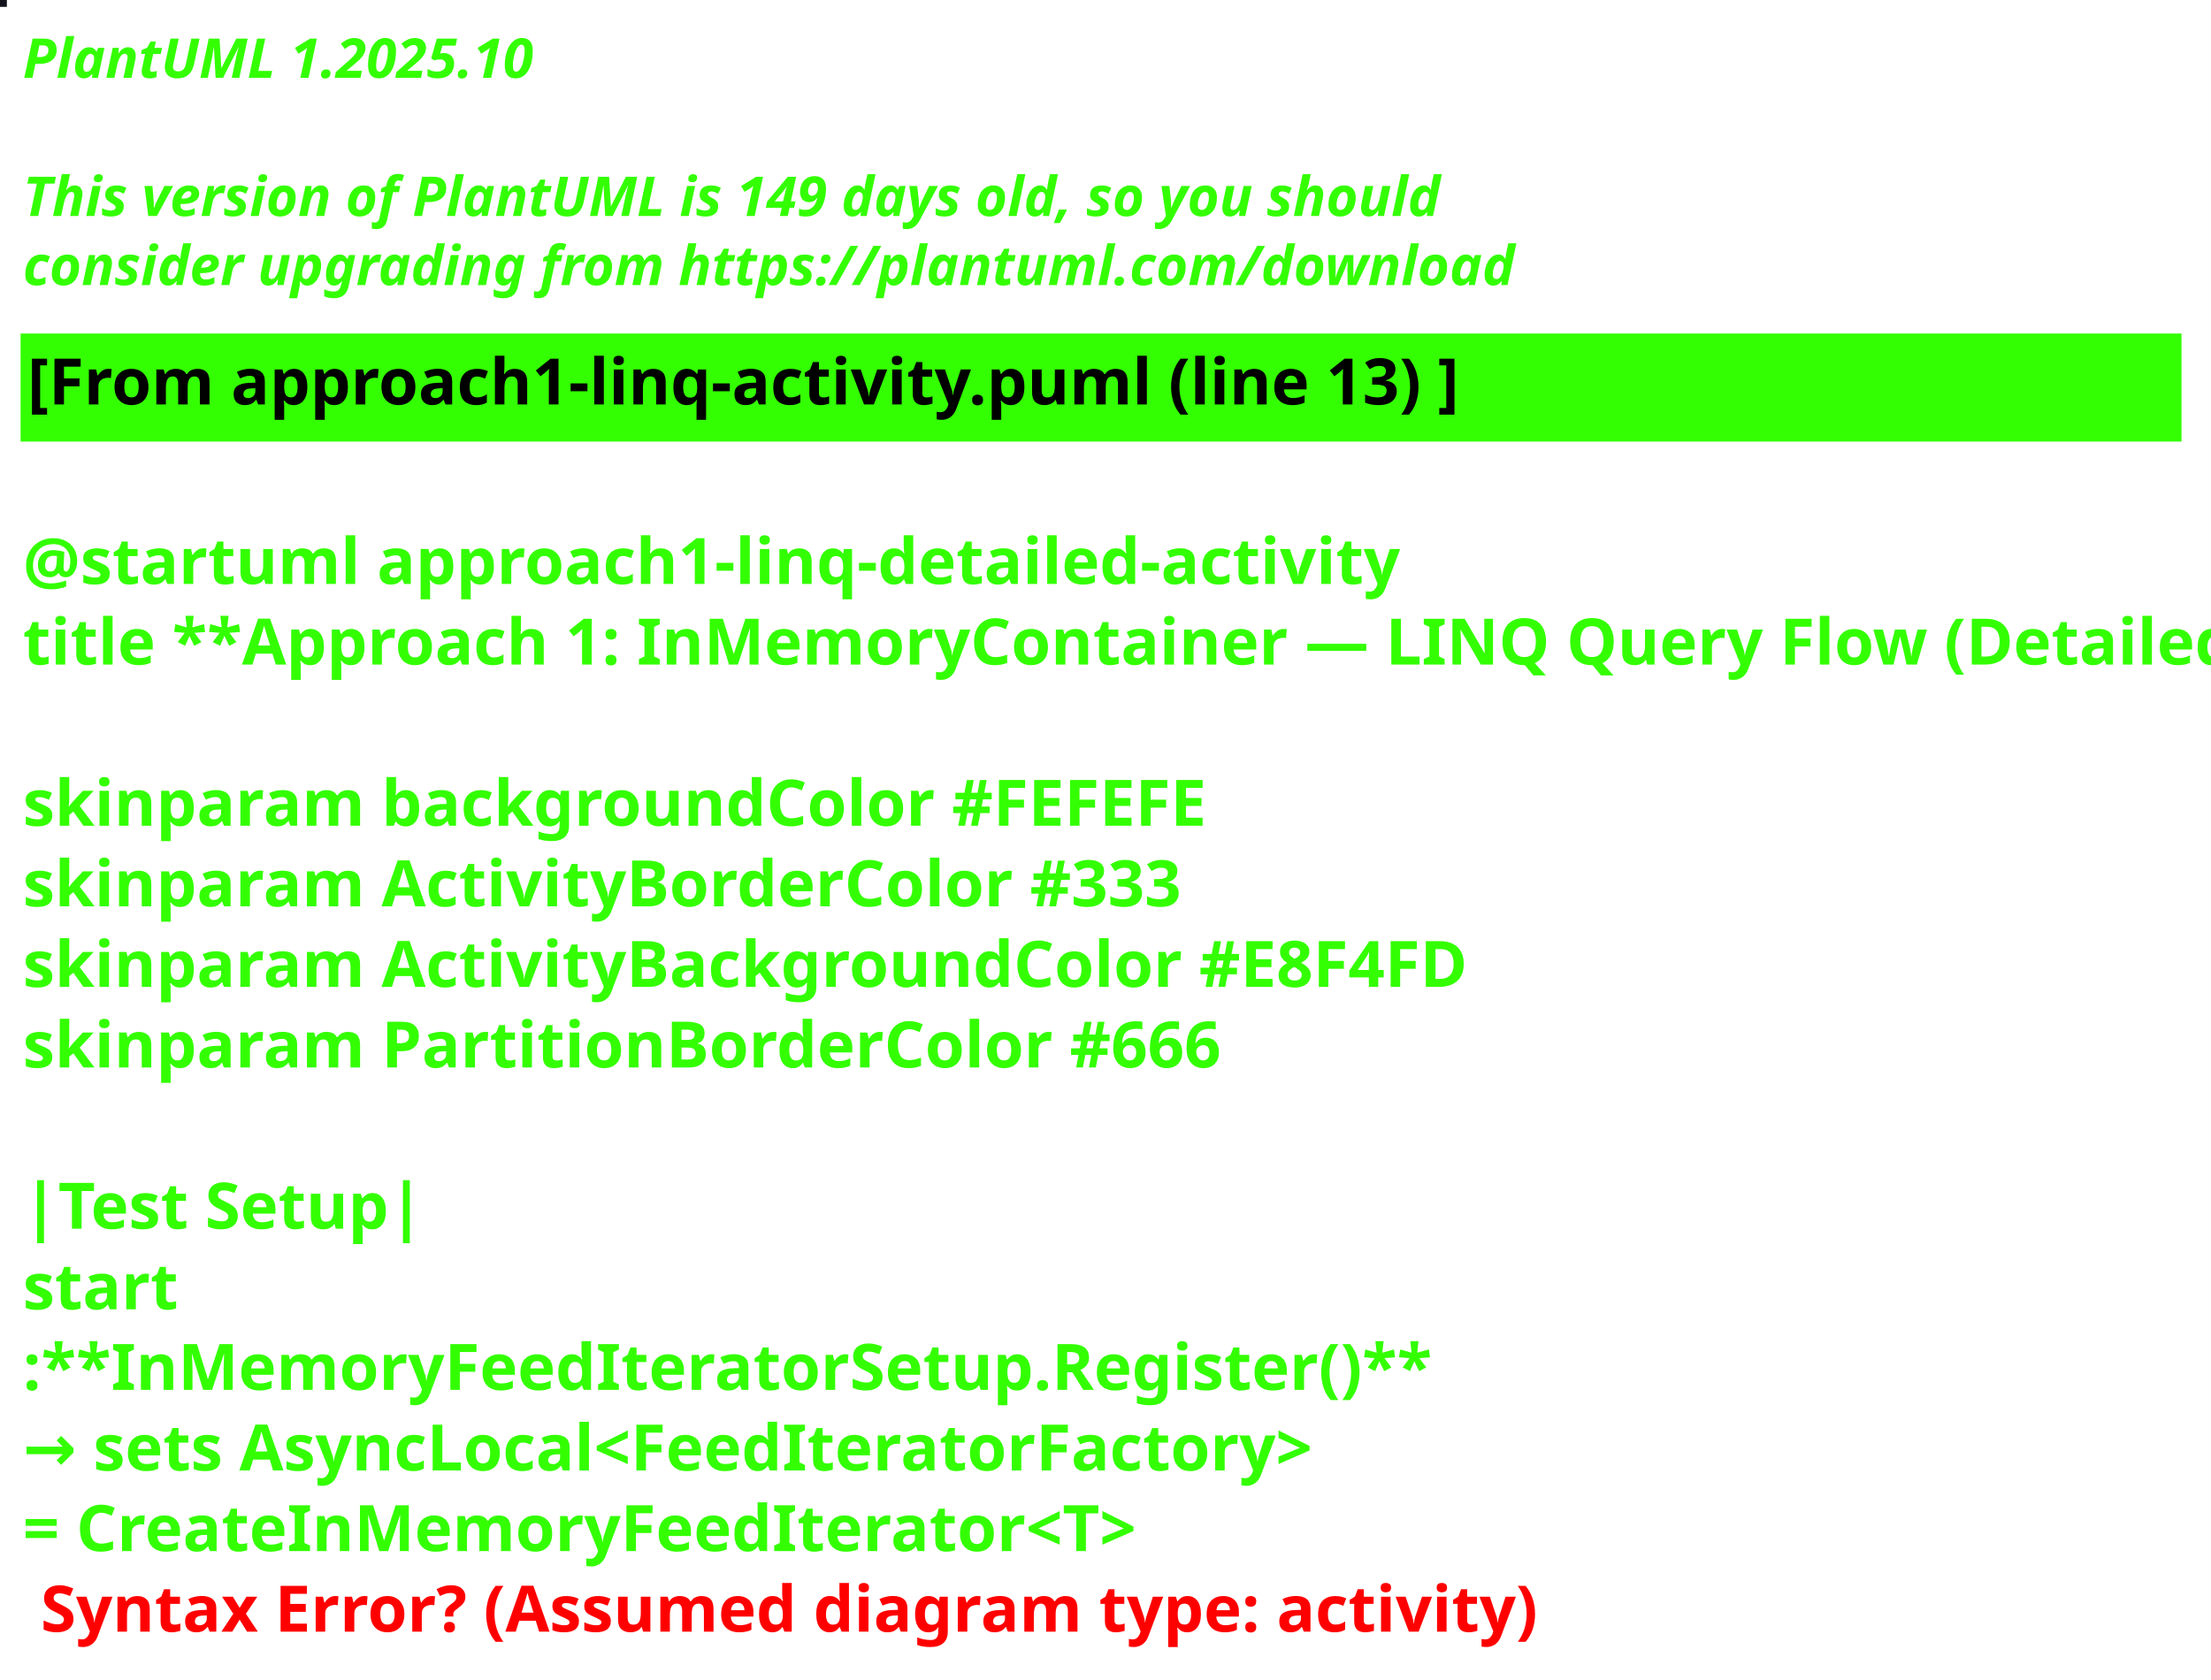
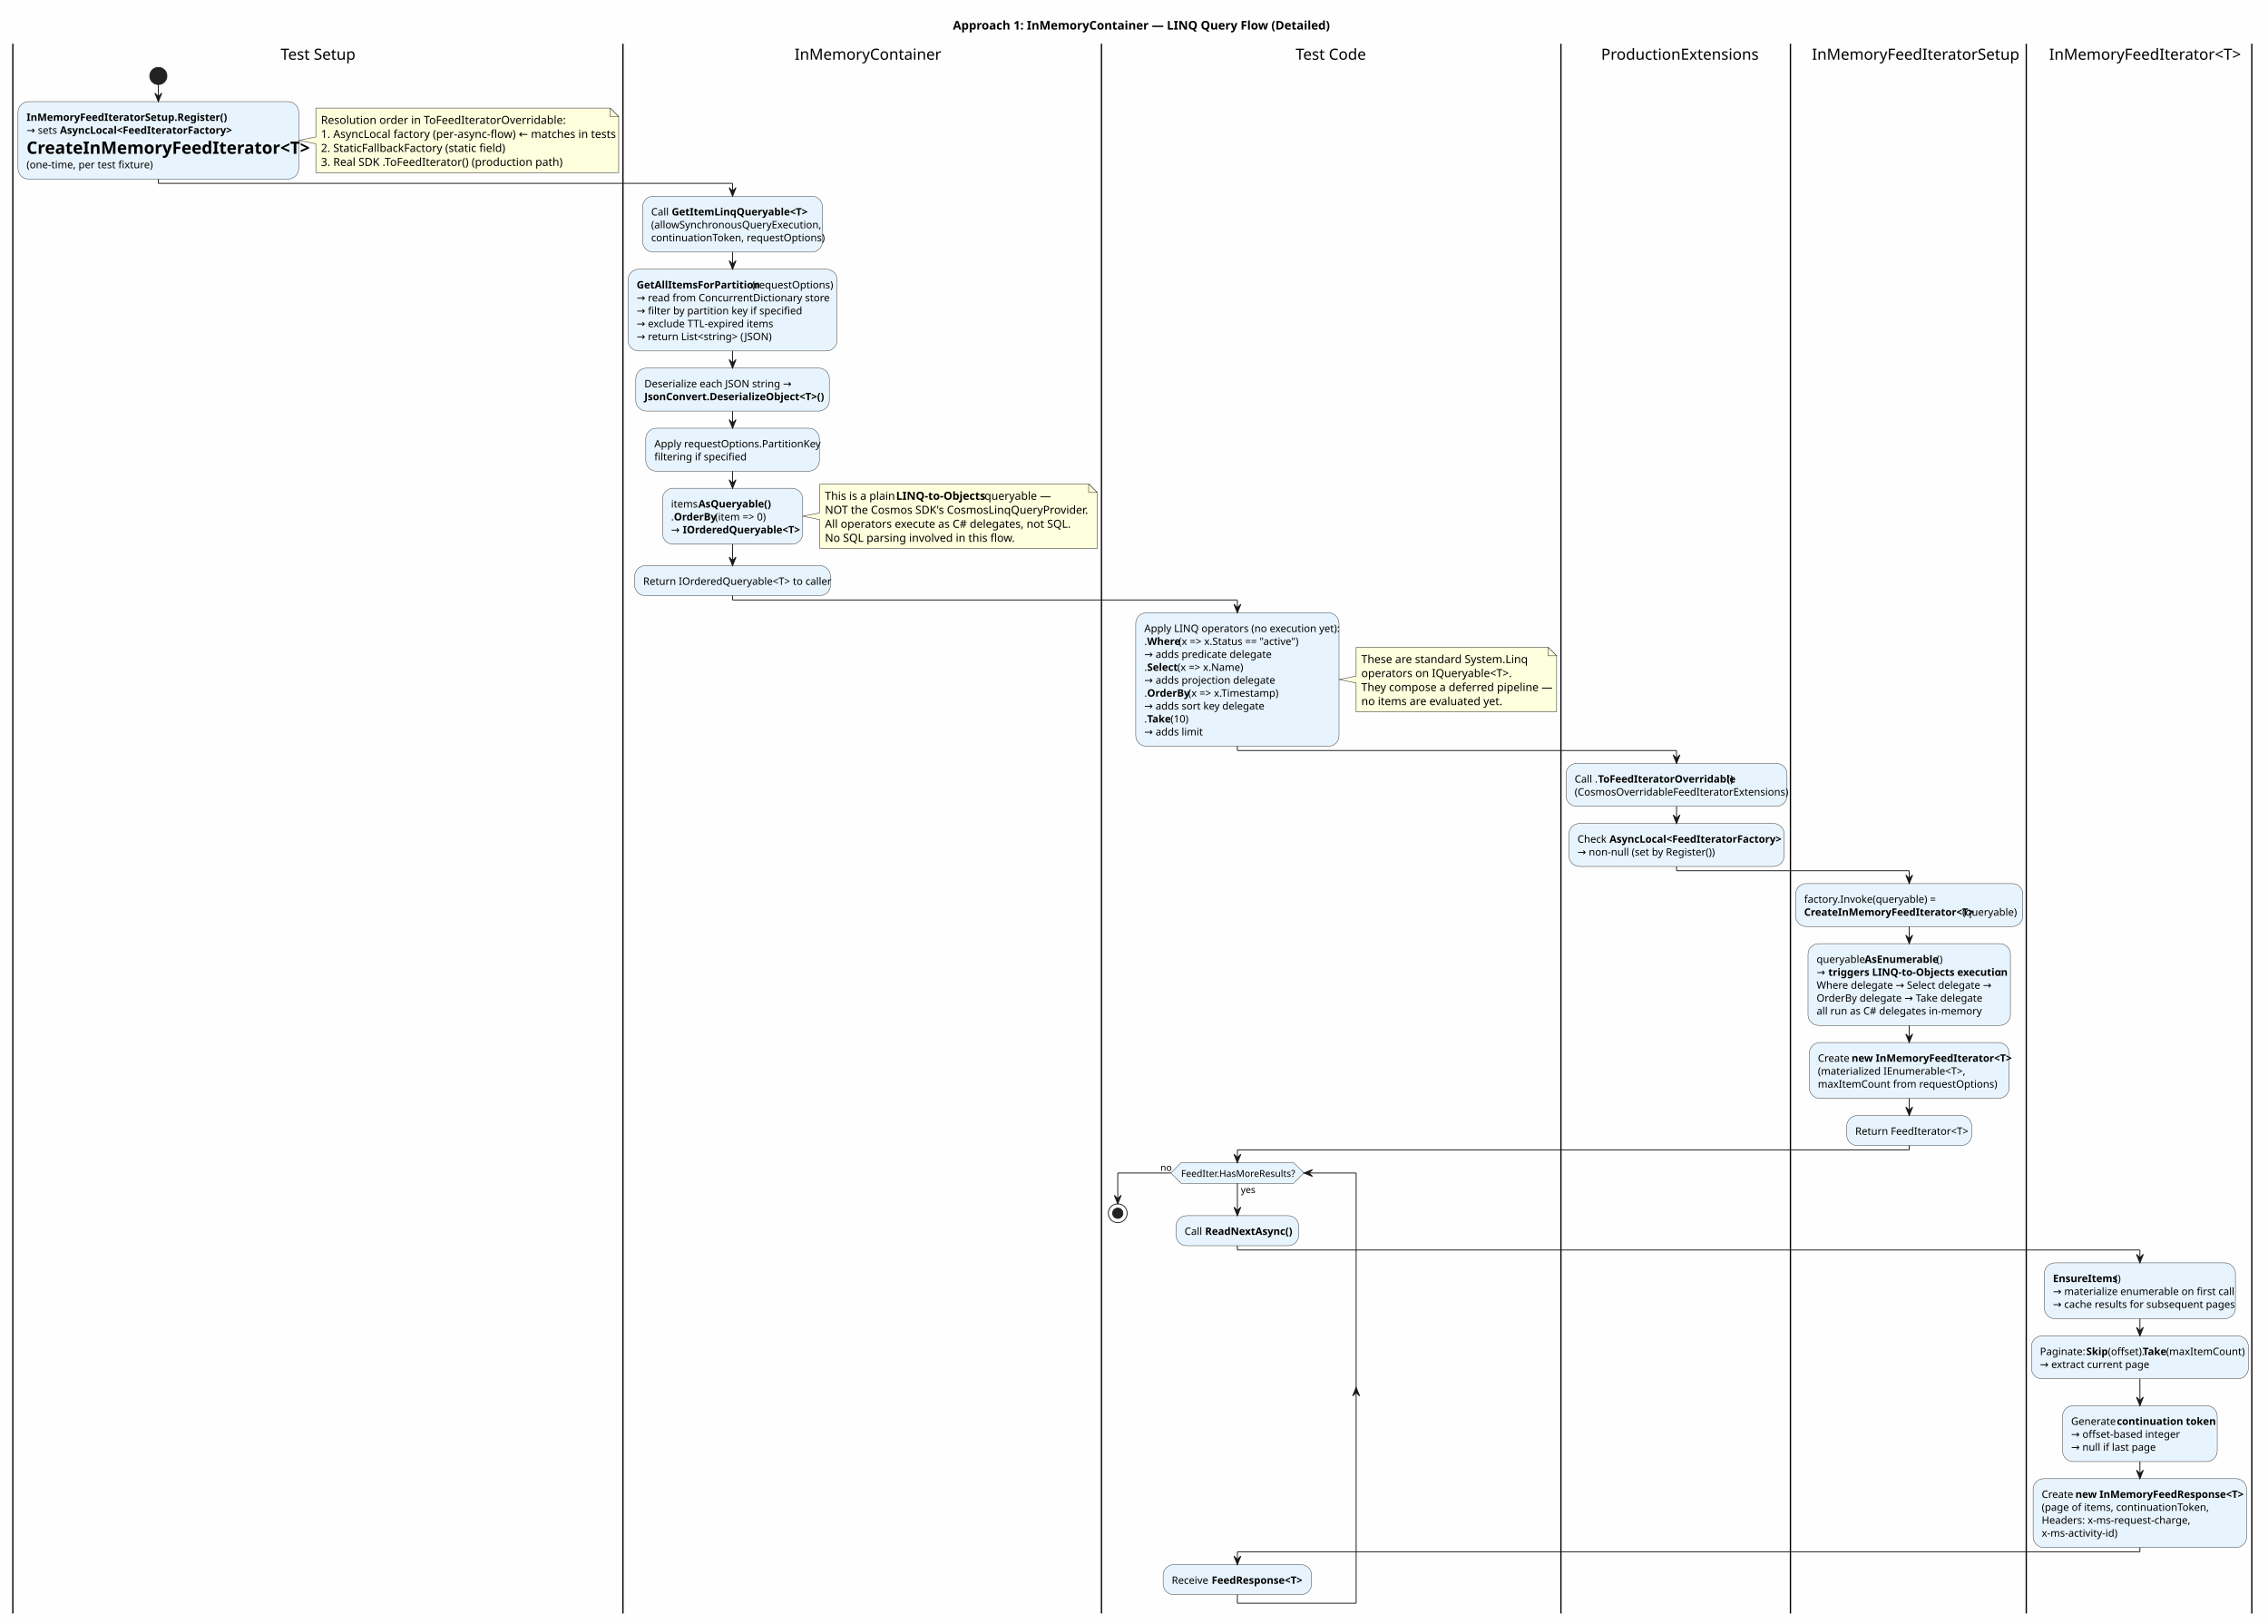
- <svg xmlns="http://www.w3.org/2000/svg" contentStyleType="text/css" height="367px" preserveAspectRatio="none" style="width:483px;height:367px;background:#000000;" version="1.1" viewBox="0 0 483 367" width="483px" zoomAndPan="magnify">
+ <svg xmlns="http://www.w3.org/2000/svg" contentStyleType="text/css" data-diagram-type="ACTIVITY" height="1896px" preserveAspectRatio="none" style="width:2649px;height:1896px;background:#FEFEFE;" version="1.1" viewBox="0 0 2649 1896" width="2649px" zoomAndPan="magnify">
  <defs />
  <g>
-     <rect fill="#12131A" height="1" style="stroke:#12131A;stroke-width:1;" width="1" x="0" y="0" />
-     <text fill="#33FF02" font-family="sans-serif" font-size="12" font-style="italic" font-weight="bold" lengthAdjust="spacing" textLength="112.049" x="5" y="17">PlantUML 1.2025.10</text>
-     <text fill="#33FF02" font-family="sans-serif" font-size="12" font-style="italic" font-weight="bold" lengthAdjust="spacing" textLength="3.334" x="5" y="32.094"> </text>
-     <text fill="#33FF02" font-family="sans-serif" font-size="12" font-style="italic" font-weight="bold" lengthAdjust="spacing" textLength="320.725" x="5" y="47.188">This version of PlantUML is 149 days old, so you should</text>
-     <text fill="#33FF02" font-family="sans-serif" font-size="12" font-style="italic" font-weight="bold" lengthAdjust="spacing" textLength="322.664" x="5" y="62.281">consider upgrading from https://plantuml.com/download</text>
-     <rect fill="#33FF02" height="22.609" style="stroke:#33FF02;stroke-width:1;" width="471.058" x="5" y="73.375" />
-     <text fill="#000000" font-family="sans-serif" font-size="14" font-weight="bold" lengthAdjust="spacing" textLength="299.482" x="6" y="88.375">[From approach1-linq-activity.puml (line 13) ]</text>
-     <text fill="#33FF02" font-family="sans-serif" font-size="14" font-weight="bold" lengthAdjust="spacing" textLength="3.89" x="5" y="109.984"> </text>
-     <text fill="#33FF02" font-family="sans-serif" font-size="14" font-weight="bold" lengthAdjust="spacing" textLength="283.596" x="5" y="127.594">@startuml approach1-linq-detailed-activity</text>
-     <text fill="#33FF02" font-family="sans-serif" font-size="14" font-weight="bold" lengthAdjust="spacing" textLength="471.058" x="5" y="145.203">title **Approach 1: InMemoryContainer — LINQ Query Flow (Detailed)**</text>
-     <text fill="#33FF02" font-family="sans-serif" font-size="14" font-weight="bold" lengthAdjust="spacing" textLength="3.89" x="5" y="162.812"> </text>
-     <text fill="#33FF02" font-family="sans-serif" font-size="14" font-weight="bold" lengthAdjust="spacing" textLength="255.938" x="5" y="180.422">skinparam backgroundColor #FEFEFE</text>
-     <text fill="#33FF02" font-family="sans-serif" font-size="14" font-weight="bold" lengthAdjust="spacing" textLength="241.978" x="5" y="198.031">skinparam ActivityBorderColor #333</text>
-     <text fill="#33FF02" font-family="sans-serif" font-size="14" font-weight="bold" lengthAdjust="spacing" textLength="306.523" x="5" y="215.641">skinparam ActivityBackgroundColor #E8F4FD</text>
-     <text fill="#33FF02" font-family="sans-serif" font-size="14" font-weight="bold" lengthAdjust="spacing" textLength="248.185" x="5" y="233.25">skinparam PartitionBorderColor #666</text>
-     <text fill="#33FF02" font-family="sans-serif" font-size="14" font-weight="bold" lengthAdjust="spacing" textLength="3.89" x="5" y="250.859"> </text>
-     <text fill="#33FF02" font-family="sans-serif" font-size="14" font-weight="bold" lengthAdjust="spacing" textLength="79.399" x="5" y="268.469">|Test Setup|</text>
-     <text fill="#33FF02" font-family="sans-serif" font-size="14" font-weight="bold" lengthAdjust="spacing" textLength="30.345" x="5" y="286.078">start</text>
-     <text fill="#33FF02" font-family="sans-serif" font-size="14" font-weight="bold" lengthAdjust="spacing" textLength="281.613" x="5" y="303.688">:**InMemoryFeedIteratorSetup.Register()**</text>
-     <text fill="#33FF02" font-family="sans-serif" font-size="14" font-weight="bold" lengthAdjust="spacing" textLength="274.736" x="5" y="321.297">→ sets AsyncLocal&lt;FeedIteratorFactory&gt;</text>
-     <text fill="#33FF02" font-family="sans-serif" font-size="14" font-weight="bold" lengthAdjust="spacing" text-decoration="wavy underline" textLength="227.582" x="5" y="338.906">= CreateInMemoryFeedIterator&lt;T&gt;</text>
-     <text fill="#FF0000" font-family="sans-serif" font-size="14" font-weight="bold" lengthAdjust="spacing" textLength="316.647" x="8.89" y="356.516">Syntax Error? (Assumed diagram type: activity)</text>
+     <rect fill="#FEFEFE" height="1896" style="stroke:none;stroke-width:1;" width="2649" x="0" y="0" />
+     <g class="title" data-source-line="1">
+       <text fill="#000000" font-family="sans-serif" font-size="14" font-weight="bold" lengthAdjust="spacing" textLength="420.485" x="1113.053" y="34.533">Approach 1: InMemoryContainer — LINQ Query Flow (Detailed)</text>
+     </g>
+     <rect fill="none" height="22.641" style="stroke:none;stroke-width:1;" width="2616.592" x="15" y="51.065" />
+     <ellipse cx="184.94" cy="88.705" fill="#222222" rx="10" ry="10" style="stroke:#222222;stroke-width:1;" />
+     <path d="M368.881,126.221 L368.881,159.924 L348.881,163.924 L368.881,167.924 L368.881,201.627 A0,0 0 0 0 368.881,201.627 L722.6,201.627 A0,0 0 0 0 722.6,201.627 L722.6,136.221 L712.6,126.221 L368.881,126.221 A0,0 0 0 0 368.881,126.221" fill="#FEFFDD" style="stroke:#181818;stroke-width:0.5;" />
+     <path d="M712.6,126.221 L712.6,136.221 L722.6,136.221 L712.6,126.221" fill="#FEFFDD" style="stroke:#181818;stroke-width:0.5;" />
+     <text fill="#000000" font-family="sans-serif" font-size="13" lengthAdjust="spacing" textLength="269.522" x="374.881" y="144.716">Resolution order in ToFeedIteratorOverridable:</text>
+     <text fill="#000000" font-family="sans-serif" font-size="13" lengthAdjust="spacing" textLength="332.719" x="374.881" y="161.067">1. AsyncLocal factory (per-async-flow) ← matches in tests</text>
+     <text fill="#000000" font-family="sans-serif" font-size="13" lengthAdjust="spacing" textLength="208.787" x="374.881" y="177.419">2. StaticFallbackFactory (static field)</text>
+     <text fill="#000000" font-family="sans-serif" font-size="13" lengthAdjust="spacing" textLength="275.291" x="374.881" y="193.77">3. Real SDK .ToFeedIterator() (production path)</text>
+     <rect fill="#E8F4FD" height="90.438" rx="12.5" ry="12.5" style="stroke:#333333;stroke-width:0.5;" width="327.881" x="21" y="118.705" />
+     <text fill="#000000" font-family="sans-serif" font-size="12" font-weight="bold" lengthAdjust="spacing" textLength="218.707" x="31" y="141.162">InMemoryFeedIteratorSetup.Register()</text>
+     <text fill="#000000" font-family="sans-serif" font-size="12" lengthAdjust="spacing" textLength="35.695" x="31" y="156.256">→ sets</text>
+     <text fill="#000000" font-family="sans-serif" font-size="12" font-weight="bold" lengthAdjust="spacing" textLength="194.074" x="70.029" y="156.256">AsyncLocal&lt;FeedIteratorFactory&gt;</text>
+     <text fill="#000000" font-family="sans-serif" font-size="20" font-weight="bold" lengthAdjust="spacing" textLength="307.881" x="31" y="179.654">CreateInMemoryFeedIterator&lt;T&gt;</text>
+     <text fill="#000000" font-family="sans-serif" font-size="12" lengthAdjust="spacing" textLength="137.379" x="31" y="196.506">(one-time, per test fixture)</text>
+     <line style="stroke:#000000;stroke-width:1.5;" x1="15" x2="15" y1="51.065" y2="1884.428" />
+     <rect fill="#E8F4FD" height="65.281" rx="12.5" ry="12.5" style="stroke:#333333;stroke-width:0.5;" width="210.113" x="750.571" y="229.143" />
+     <text fill="#000000" font-family="sans-serif" font-size="12" lengthAdjust="spacing" textLength="20.672" x="760.571" y="251.6">Call</text>
+     <text fill="#000000" font-family="sans-serif" font-size="12" font-weight="bold" lengthAdjust="spacing" textLength="150.041" x="784.577" y="251.6">GetItemLinqQueryable&lt;T&gt;</text>
+     <text fill="#000000" font-family="sans-serif" font-size="12" lengthAdjust="spacing" textLength="190.096" x="760.571" y="266.693">(allowSynchronousQueryExecution,</text>
+     <text fill="#000000" font-family="sans-serif" font-size="12" lengthAdjust="spacing" textLength="190.113" x="760.571" y="281.787">continuationToken, requestOptions)</text>
+     <rect fill="#E8F4FD" height="95.469" rx="12.5" ry="12.5" style="stroke:#333333;stroke-width:0.5;" width="244.057" x="733.6" y="314.424" />
+     <text fill="#000000" font-family="sans-serif" font-size="12" font-weight="bold" lengthAdjust="spacing" textLength="134.684" x="743.6" y="336.881">GetAllItemsForPartition</text>
+     <text fill="#000000" font-family="sans-serif" font-size="12" lengthAdjust="spacing" textLength="89.373" x="878.283" y="336.881">(requestOptions)</text>
+     <text fill="#000000" font-family="sans-serif" font-size="12" lengthAdjust="spacing" textLength="211.096" x="743.6" y="351.975">→ read from ConcurrentDictionary store</text>
+     <text fill="#000000" font-family="sans-serif" font-size="12" lengthAdjust="spacing" textLength="180.428" x="743.6" y="367.068">→ filter by partition key if specified</text>
+     <text fill="#000000" font-family="sans-serif" font-size="12" lengthAdjust="spacing" textLength="155.074" x="743.6" y="382.162">→ exclude TTL-expired items</text>
+     <text fill="#000000" font-family="sans-serif" font-size="12" lengthAdjust="spacing" textLength="153.732" x="743.6" y="397.256">→ return List&lt;string&gt; (JSON)</text>
+     <rect fill="#E8F4FD" height="50.188" rx="12.5" ry="12.5" style="stroke:#333333;stroke-width:0.5;" width="226.068" x="742.594" y="429.893" />
+     <text fill="#000000" font-family="sans-serif" font-size="12" lengthAdjust="spacing" textLength="170.414" x="752.594" y="452.35">Deserialize each JSON string →</text>
+     <text fill="#000000" font-family="sans-serif" font-size="12" font-weight="bold" lengthAdjust="spacing" textLength="206.068" x="752.594" y="467.443">JsonConvert.DeserializeObject&lt;T&gt;()</text>
+     <rect fill="#E8F4FD" height="50.188" rx="12.5" ry="12.5" style="stroke:#333333;stroke-width:0.5;" width="202.766" x="754.245" y="500.08" />
+     <text fill="#000000" font-family="sans-serif" font-size="12" lengthAdjust="spacing" textLength="182.766" x="764.245" y="522.537">Apply requestOptions.PartitionKey</text>
+     <text fill="#000000" font-family="sans-serif" font-size="12" lengthAdjust="spacing" textLength="98.713" x="764.245" y="537.631">filtering if specified</text>
+     <path d="M957.499,565.205 L957.499,598.908 L937.499,602.908 L957.499,606.908 L957.499,640.611 A0,0 0 0 0 957.499,640.611 L1281.523,640.611 A0,0 0 0 0 1281.523,640.611 L1281.523,575.205 L1271.523,565.205 L957.499,565.205 A0,0 0 0 0 957.499,565.205" fill="#FEFFDD" style="stroke:#181818;stroke-width:0.5;" />
+     <path d="M1271.523,565.205 L1271.523,575.205 L1281.523,575.205 L1271.523,565.205" fill="#FEFFDD" style="stroke:#181818;stroke-width:0.5;" />
+     <text fill="#000000" font-family="sans-serif" font-size="13" lengthAdjust="spacing" textLength="79.479" x="963.499" y="583.7">This is a plain</text>
+     <text fill="#000000" font-family="sans-serif" font-size="13" font-weight="bold" lengthAdjust="spacing" textLength="99.665" x="1046.59" y="583.7">LINQ-to-Objects</text>
+     <text fill="#000000" font-family="sans-serif" font-size="13" lengthAdjust="spacing" textLength="73.709" x="1149.866" y="583.7">queryable —</text>
+     <text fill="#000000" font-family="sans-serif" font-size="13" lengthAdjust="spacing" textLength="303.024" x="963.499" y="600.052">NOT the Cosmos SDK's CosmosLinqQueryProvider.</text>
+     <text fill="#000000" font-family="sans-serif" font-size="13" lengthAdjust="spacing" textLength="278.218" x="963.499" y="616.403">All operators execute as C# delegates, not SQL.</text>
+     <text fill="#000000" font-family="sans-serif" font-size="13" lengthAdjust="spacing" textLength="211.713" x="963.499" y="632.755">No SQL parsing involved in this flow.</text>
+     <rect fill="#E8F4FD" height="65.281" rx="12.5" ry="12.5" style="stroke:#333333;stroke-width:0.5;" width="163.742" x="773.757" y="570.268" />
+     <text fill="#000000" font-family="sans-serif" font-size="12" lengthAdjust="spacing" textLength="32.004" x="783.757" y="592.725">items.</text>
+     <text fill="#000000" font-family="sans-serif" font-size="12" font-weight="bold" lengthAdjust="spacing" textLength="82.025" x="815.761" y="592.725">AsQueryable()</text>
+     <text fill="#000000" font-family="sans-serif" font-size="12" lengthAdjust="spacing" textLength="3.334" x="783.757" y="607.818">.</text>
+     <text fill="#000000" font-family="sans-serif" font-size="12" font-weight="bold" lengthAdjust="spacing" textLength="48.018" x="787.091" y="607.818">OrderBy</text>
+     <text fill="#000000" font-family="sans-serif" font-size="12" lengthAdjust="spacing" textLength="58.02" x="835.108" y="607.818">(item =&gt; 0)</text>
+     <text fill="#000000" font-family="sans-serif" font-size="12" lengthAdjust="spacing" textLength="10.354" x="783.757" y="622.912">→</text>
+     <text fill="#000000" font-family="sans-serif" font-size="12" font-weight="bold" lengthAdjust="spacing" textLength="130.055" x="797.444" y="622.912">IOrderedQueryable&lt;T&gt;</text>
+     <rect fill="#E8F4FD" height="35.094" rx="12.5" ry="12.5" style="stroke:#333333;stroke-width:0.5;" width="228.769" x="741.243" y="660.611" />
+     <text fill="#000000" font-family="sans-serif" font-size="12" lengthAdjust="spacing" textLength="208.769" x="751.243" y="683.068">Return IOrderedQueryable&lt;T&gt; to caller</text>
+     <line style="stroke:#000000;stroke-width:1.5;" x1="727.6" x2="727.6" y1="51.065" y2="1884.428" />
+     <path d="M1583.965,755.924 L1583.965,789.627 L1563.965,793.627 L1583.965,797.627 L1583.965,831.33 A0,0 0 0 0 1583.965,831.33 L1818.138,831.33 A0,0 0 0 0 1818.138,831.33 L1818.138,765.924 L1808.138,755.924 L1583.965,755.924 A0,0 0 0 0 1583.965,755.924" fill="#FEFFDD" style="stroke:#181818;stroke-width:0.5;" />
+     <path d="M1808.138,755.924 L1808.138,765.924 L1818.138,765.924 L1808.138,755.924" fill="#FEFFDD" style="stroke:#181818;stroke-width:0.5;" />
+     <text fill="#000000" font-family="sans-serif" font-size="13" lengthAdjust="spacing" textLength="187.878" x="1589.965" y="774.419">These are standard System.Linq</text>
+     <text fill="#000000" font-family="sans-serif" font-size="13" lengthAdjust="spacing" textLength="166.931" x="1589.965" y="790.77">operators on IQueryable&lt;T&gt;.</text>
+     <text fill="#000000" font-family="sans-serif" font-size="13" lengthAdjust="spacing" textLength="213.173" x="1589.965" y="807.122">They compose a deferred pipeline —</text>
+     <text fill="#000000" font-family="sans-serif" font-size="13" lengthAdjust="spacing" textLength="156.089" x="1589.965" y="823.474">no items are evaluated yet.</text>
+     <rect fill="#E8F4FD" height="155.844" rx="12.5" ry="12.5" style="stroke:#333333;stroke-width:0.5;" width="237.441" x="1326.523" y="715.705" />
+     <text fill="#000000" font-family="sans-serif" font-size="12" lengthAdjust="spacing" textLength="217.441" x="1336.523" y="738.162">Apply LINQ operators (no execution yet):</text>
+     <text fill="#000000" font-family="sans-serif" font-size="12" lengthAdjust="spacing" textLength="3.334" x="1336.523" y="753.256">.</text>
+     <text fill="#000000" font-family="sans-serif" font-size="12" font-weight="bold" lengthAdjust="spacing" textLength="36.674" x="1339.857" y="753.256">Where</text>
+     <text fill="#000000" font-family="sans-serif" font-size="12" lengthAdjust="spacing" textLength="138.58" x="1376.531" y="753.256">(x =&gt; x.Status == "active")</text>
+     <text fill="#000000" font-family="sans-serif" font-size="12" lengthAdjust="spacing" textLength="141.785" x="1336.523" y="768.35">→ adds predicate delegate</text>
+     <text fill="#000000" font-family="sans-serif" font-size="12" lengthAdjust="spacing" textLength="3.334" x="1336.523" y="783.443">.</text>
+     <text fill="#000000" font-family="sans-serif" font-size="12" font-weight="bold" lengthAdjust="spacing" textLength="35.355" x="1339.857" y="783.443">Select</text>
+     <text fill="#000000" font-family="sans-serif" font-size="12" lengthAdjust="spacing" textLength="76.019" x="1375.213" y="783.443">(x =&gt; x.Name)</text>
+     <text fill="#000000" font-family="sans-serif" font-size="12" lengthAdjust="spacing" textLength="144.451" x="1336.523" y="798.537">→ adds projection delegate</text>
+     <text fill="#000000" font-family="sans-serif" font-size="12" lengthAdjust="spacing" textLength="3.334" x="1336.523" y="813.631">.</text>
+     <text fill="#000000" font-family="sans-serif" font-size="12" font-weight="bold" lengthAdjust="spacing" textLength="48.018" x="1339.857" y="813.631">OrderBy</text>
+     <text fill="#000000" font-family="sans-serif" font-size="12" lengthAdjust="spacing" textLength="103.353" x="1387.875" y="813.631">(x =&gt; x.Timestamp)</text>
+     <text fill="#000000" font-family="sans-serif" font-size="12" lengthAdjust="spacing" textLength="134.432" x="1336.523" y="828.725">→ adds sort key delegate</text>
+     <text fill="#000000" font-family="sans-serif" font-size="12" lengthAdjust="spacing" textLength="3.334" x="1336.523" y="843.818">.</text>
+     <text fill="#000000" font-family="sans-serif" font-size="12" font-weight="bold" lengthAdjust="spacing" textLength="27.352" x="1339.857" y="843.818">Take</text>
+     <text fill="#000000" font-family="sans-serif" font-size="12" lengthAdjust="spacing" textLength="21.34" x="1367.209" y="843.818">(10)</text>
+     <text fill="#000000" font-family="sans-serif" font-size="12" lengthAdjust="spacing" textLength="64.371" x="1336.523" y="858.912">→ adds limit</text>
+     <rect fill="#E8F4FD" height="35.094" rx="12.5" ry="12.5" style="stroke:#333333;stroke-width:0.5;" width="143.369" x="1373.56" y="1419.791" />
+     <text fill="#000000" font-family="sans-serif" font-size="12" lengthAdjust="spacing" textLength="20.672" x="1383.56" y="1442.248">Call</text>
+     <text fill="#000000" font-family="sans-serif" font-size="12" font-weight="bold" lengthAdjust="spacing" textLength="99.363" x="1407.565" y="1442.248">ReadNextAsync()</text>
+     <rect fill="#E8F4FD" height="35.094" rx="12.5" ry="12.5" style="stroke:#333333;stroke-width:0.5;" width="173.393" x="1358.548" y="1827.334" />
+     <text fill="#000000" font-family="sans-serif" font-size="12" lengthAdjust="spacing" textLength="43.353" x="1368.548" y="1849.791">Receive</text>
+     <text fill="#000000" font-family="sans-serif" font-size="12" font-weight="bold" lengthAdjust="spacing" textLength="106.705" x="1415.235" y="1849.791">FeedResponse&lt;T&gt;</text>
+     <polygon fill="#E8F4FD" points="1379.523,1357.955,1510.965,1357.955,1522.965,1369.955,1510.965,1381.955,1379.523,1381.955,1367.523,1369.955,1379.523,1357.955" style="stroke:#333333;stroke-width:0.5;" />
+     <text fill="#000000" font-family="sans-serif" font-size="11" lengthAdjust="spacing" textLength="17.118" x="1449.244" y="1393.374">yes</text>
+     <text fill="#000000" font-family="sans-serif" font-size="11" lengthAdjust="spacing" textLength="131.441" x="1379.523" y="1374.456">FeedIter.HasMoreResults?</text>
+     <text fill="#000000" font-family="sans-serif" font-size="11" lengthAdjust="spacing" textLength="12.235" x="1355.288" y="1367.538">no</text>
+     <ellipse cx="1305.523" cy="1416.955" fill="none" rx="11" ry="11" style="stroke:#222222;stroke-width:1;" />
+     <ellipse cx="1305.523" cy="1416.955" fill="#222222" rx="6" ry="6" style="stroke:#222222;stroke-width:1;" />
+     <line style="stroke:#000000;stroke-width:1.5;" x1="1286.523" x2="1286.523" y1="51.065" y2="1884.428" />
+     <rect fill="#E8F4FD" height="50.188" rx="12.5" ry="12.5" style="stroke:#333333;stroke-width:0.5;" width="258.096" x="1829.138" y="891.549" />
+     <text fill="#000000" font-family="sans-serif" font-size="12" lengthAdjust="spacing" textLength="27.34" x="1839.138" y="914.006">Call .</text>
+     <text fill="#000000" font-family="sans-serif" font-size="12" font-weight="bold" lengthAdjust="spacing" textLength="150.709" x="1866.478" y="914.006">ToFeedIteratorOverridable</text>
+     <text fill="#000000" font-family="sans-serif" font-size="12" lengthAdjust="spacing" textLength="7.992" x="2017.187" y="914.006">()</text>
+     <text fill="#000000" font-family="sans-serif" font-size="12" lengthAdjust="spacing" textLength="238.096" x="1839.138" y="929.1">(CosmosOverridableFeedIteratorExtensions)</text>
+     <rect fill="#E8F4FD" height="50.188" rx="12.5" ry="12.5" style="stroke:#333333;stroke-width:0.5;" width="251.422" x="1832.475" y="961.736" />
+     <text fill="#000000" font-family="sans-serif" font-size="12" lengthAdjust="spacing" textLength="34.014" x="1842.475" y="984.193">Check</text>
+     <text fill="#000000" font-family="sans-serif" font-size="12" font-weight="bold" lengthAdjust="spacing" textLength="194.074" x="1879.823" y="984.193">AsyncLocal&lt;FeedIteratorFactory&gt;</text>
+     <text fill="#000000" font-family="sans-serif" font-size="12" lengthAdjust="spacing" textLength="155.736" x="1842.475" y="999.287">→ non-null (set by Register())</text>
+     <line style="stroke:#000000;stroke-width:1.5;" x1="1823.138" x2="1823.138" y1="51.065" y2="1884.428" />
+     <rect fill="#E8F4FD" height="50.188" rx="12.5" ry="12.5" style="stroke:#333333;stroke-width:0.5;" width="265.426" x="2097.234" y="1031.924" />
+     <text fill="#000000" font-family="sans-serif" font-size="12" lengthAdjust="spacing" textLength="145.74" x="2107.234" y="1054.381">factory.Invoke(queryable) =</text>
+     <text fill="#000000" font-family="sans-serif" font-size="12" font-weight="bold" lengthAdjust="spacing" textLength="184.728" x="2107.234" y="1069.475">CreateInMemoryFeedIterator&lt;T&gt;</text>
+     <text fill="#000000" font-family="sans-serif" font-size="12" lengthAdjust="spacing" textLength="60.697" x="2291.962" y="1069.475">(queryable)</text>
+     <rect fill="#E8F4FD" height="95.469" rx="12.5" ry="12.5" style="stroke:#333333;stroke-width:0.5;" width="236.381" x="2111.756" y="1102.111" />
+     <text fill="#000000" font-family="sans-serif" font-size="12" lengthAdjust="spacing" textLength="56.039" x="2121.756" y="1124.568">queryable.</text>
+     <text fill="#000000" font-family="sans-serif" font-size="12" font-weight="bold" lengthAdjust="spacing" textLength="84.029" x="2177.795" y="1124.568">AsEnumerable</text>
+     <text fill="#000000" font-family="sans-serif" font-size="12" lengthAdjust="spacing" textLength="7.992" x="2261.825" y="1124.568">()</text>
+     <text fill="#000000" font-family="sans-serif" font-size="12" lengthAdjust="spacing" textLength="10.354" x="2121.756" y="1139.662">→</text>
+     <text fill="#000000" font-family="sans-serif" font-size="12" font-weight="bold" lengthAdjust="spacing" textLength="199.359" x="2135.444" y="1139.662">triggers LINQ-to-Objects execution</text>
+     <text fill="#000000" font-family="sans-serif" font-size="12" lengthAdjust="spacing" textLength="3.334" x="2334.803" y="1139.662">:</text>
+     <text fill="#000000" font-family="sans-serif" font-size="12" lengthAdjust="spacing" textLength="198.158" x="2121.756" y="1154.756">Where delegate → Select delegate →</text>
+     <text fill="#000000" font-family="sans-serif" font-size="12" lengthAdjust="spacing" textLength="187.131" x="2121.756" y="1169.85">OrderBy delegate → Take delegate</text>
+     <text fill="#000000" font-family="sans-serif" font-size="12" lengthAdjust="spacing" textLength="182.748" x="2121.756" y="1184.943">all run as C# delegates in-memory</text>
+     <rect fill="#E8F4FD" height="65.281" rx="12.5" ry="12.5" style="stroke:#333333;stroke-width:0.5;" width="233.398" x="2113.248" y="1217.58" />
+     <text fill="#000000" font-family="sans-serif" font-size="12" lengthAdjust="spacing" textLength="36.018" x="2123.248" y="1240.037">Create</text>
+     <text fill="#000000" font-family="sans-serif" font-size="12" font-weight="bold" lengthAdjust="spacing" textLength="174.047" x="2162.599" y="1240.037">new InMemoryFeedIterator&lt;T&gt;</text>
+     <text fill="#000000" font-family="sans-serif" font-size="12" lengthAdjust="spacing" textLength="164.742" x="2123.248" y="1255.131">(materialized IEnumerable&lt;T&gt;,</text>
+     <text fill="#000000" font-family="sans-serif" font-size="12" lengthAdjust="spacing" textLength="194.074" x="2123.248" y="1270.225">maxItemCount from requestOptions)</text>
+     <rect fill="#E8F4FD" height="35.094" rx="12.5" ry="12.5" style="stroke:#333333;stroke-width:0.5;" width="146.065" x="2156.915" y="1302.861" />
+     <text fill="#000000" font-family="sans-serif" font-size="12" lengthAdjust="spacing" textLength="126.064" x="2166.915" y="1325.318">Return FeedIterator&lt;T&gt;</text>
+     <line style="stroke:#000000;stroke-width:1.5;" x1="2091.234" x2="2091.234" y1="51.065" y2="1884.428" />
+     <rect fill="#E8F4FD" height="65.281" rx="12.5" ry="12.5" style="stroke:#333333;stroke-width:0.5;" width="223.139" x="2387.806" y="1474.885" />
+     <text fill="#000000" font-family="sans-serif" font-size="12" font-weight="bold" lengthAdjust="spacing" textLength="72.029" x="2397.806" y="1497.342">EnsureItems</text>
+     <text fill="#000000" font-family="sans-serif" font-size="12" lengthAdjust="spacing" textLength="7.992" x="2469.835" y="1497.342">()</text>
+     <text fill="#000000" font-family="sans-serif" font-size="12" lengthAdjust="spacing" textLength="199.102" x="2397.806" y="1512.436">→ materialize enumerable on first call</text>
+     <text fill="#000000" font-family="sans-serif" font-size="12" lengthAdjust="spacing" textLength="203.139" x="2397.806" y="1527.529">→ cache results for subsequent pages</text>
+     <rect fill="#E8F4FD" height="50.188" rx="12.5" ry="12.5" style="stroke:#333333;stroke-width:0.5;" width="253.432" x="2372.66" y="1560.166" />
+     <text fill="#000000" font-family="sans-serif" font-size="12" lengthAdjust="spacing" textLength="50.707" x="2382.66" y="1582.623">Paginate:</text>
+     <text fill="#000000" font-family="sans-serif" font-size="12" font-weight="bold" lengthAdjust="spacing" textLength="25.342" x="2436.701" y="1582.623">Skip</text>
+     <text fill="#000000" font-family="sans-serif" font-size="12" lengthAdjust="spacing" textLength="40.676" x="2462.043" y="1582.623">(offset).</text>
+     <text fill="#000000" font-family="sans-serif" font-size="12" font-weight="bold" lengthAdjust="spacing" textLength="27.352" x="2502.718" y="1582.623">Take</text>
+     <text fill="#000000" font-family="sans-serif" font-size="12" lengthAdjust="spacing" textLength="86.022" x="2530.07" y="1582.623">(maxItemCount)</text>
+     <text fill="#000000" font-family="sans-serif" font-size="12" lengthAdjust="spacing" textLength="120.41" x="2382.66" y="1597.717">→ extract current page</text>
+     <rect fill="#E8F4FD" height="65.281" rx="12.5" ry="12.5" style="stroke:#333333;stroke-width:0.5;" width="180.693" x="2409.029" y="1641.678" />
+     <text fill="#000000" font-family="sans-serif" font-size="12" lengthAdjust="spacing" textLength="50.033" x="2419.029" y="1664.135">Generate</text>
+     <text fill="#000000" font-family="sans-serif" font-size="12" font-weight="bold" lengthAdjust="spacing" textLength="107.326" x="2472.396" y="1664.135">continuation token</text>
+     <text fill="#000000" font-family="sans-serif" font-size="12" lengthAdjust="spacing" textLength="119.754" x="2419.029" y="1679.228">→ offset-based integer</text>
+     <text fill="#000000" font-family="sans-serif" font-size="12" lengthAdjust="spacing" textLength="93.738" x="2419.029" y="1694.322">→ null if last page</text>
+     <rect fill="#E8F4FD" height="80.375" rx="12.5" ry="12.5" style="stroke:#333333;stroke-width:0.5;" width="249.406" x="2374.672" y="1726.959" />
+     <text fill="#000000" font-family="sans-serif" font-size="12" lengthAdjust="spacing" textLength="36.018" x="2384.672" y="1749.416">Create</text>
+     <text fill="#000000" font-family="sans-serif" font-size="12" font-weight="bold" lengthAdjust="spacing" textLength="190.055" x="2424.024" y="1749.416">new InMemoryFeedResponse&lt;T&gt;</text>
+     <text fill="#000000" font-family="sans-serif" font-size="12" lengthAdjust="spacing" textLength="184.107" x="2384.672" y="1764.51">(page of items, continuationToken,</text>
+     <text fill="#000000" font-family="sans-serif" font-size="12" lengthAdjust="spacing" textLength="166.06" x="2384.672" y="1779.603">Headers: x-ms-request-charge,</text>
+     <text fill="#000000" font-family="sans-serif" font-size="12" lengthAdjust="spacing" textLength="83.994" x="2384.672" y="1794.697">x-ms-activity-id)</text>
+     <line style="stroke:#000000;stroke-width:1.5;" x1="2366.66" x2="2366.66" y1="51.065" y2="1884.428" />
+     <line style="stroke:#000000;stroke-width:1.5;" x1="2630.091" x2="2630.091" y1="51.065" y2="1884.428" />
+     <line style="stroke:#181818;stroke-width:1;" x1="184.94" x2="184.94" y1="98.705" y2="118.705" />
+     <polygon fill="#181818" points="180.94,108.705,184.94,118.705,188.94,108.705,184.94,112.705" style="stroke:#181818;stroke-width:1;" />
+     <line style="stroke:#181818;stroke-width:1;" x1="855.628" x2="855.628" y1="294.424" y2="314.424" />
+     <polygon fill="#181818" points="851.628,304.424,855.628,314.424,859.628,304.424,855.628,308.424" style="stroke:#181818;stroke-width:1;" />
+     <line style="stroke:#181818;stroke-width:1;" x1="855.628" x2="855.628" y1="409.893" y2="429.893" />
+     <polygon fill="#181818" points="851.628,419.893,855.628,429.893,859.628,419.893,855.628,423.893" style="stroke:#181818;stroke-width:1;" />
+     <line style="stroke:#181818;stroke-width:1;" x1="855.628" x2="855.628" y1="480.08" y2="500.08" />
+     <polygon fill="#181818" points="851.628,490.08,855.628,500.08,859.628,490.08,855.628,494.08" style="stroke:#181818;stroke-width:1;" />
+     <line style="stroke:#181818;stroke-width:1;" x1="855.628" x2="855.628" y1="550.268" y2="570.268" />
+     <polygon fill="#181818" points="851.628,560.268,855.628,570.268,859.628,560.268,855.628,564.268" style="stroke:#181818;stroke-width:1;" />
+     <line style="stroke:#181818;stroke-width:1;" x1="855.628" x2="855.628" y1="635.549" y2="660.611" />
+     <polygon fill="#181818" points="851.628,650.611,855.628,660.611,859.628,650.611,855.628,654.611" style="stroke:#181818;stroke-width:1;" />
+     <line style="stroke:#181818;stroke-width:1;" x1="1445.244" x2="1445.244" y1="1381.955" y2="1419.791" />
+     <polygon fill="#181818" points="1441.244,1409.791,1445.244,1419.791,1449.244,1409.791,1445.244,1413.791" style="stroke:#181818;stroke-width:1;" />
+     <line style="stroke:#181818;stroke-width:1;" x1="1445.244" x2="1445.244" y1="1862.428" y2="1872.428" />
+     <line style="stroke:#181818;stroke-width:1;" x1="1445.244" x2="1583.96" y1="1872.428" y2="1872.428" />
+     <polygon fill="#181818" points="1579.96,1630.353,1583.96,1620.353,1587.96,1630.353,1583.96,1626.353" style="stroke:#181818;stroke-width:1;" />
+     <line style="stroke:#181818;stroke-width:1;" x1="1583.96" x2="1583.96" y1="1369.955" y2="1872.428" />
+     <line style="stroke:#181818;stroke-width:1;" x1="1583.96" x2="1522.965" y1="1369.955" y2="1369.955" />
+     <polygon fill="#181818" points="1532.965,1365.955,1522.965,1369.955,1532.965,1373.955,1528.965,1369.955" style="stroke:#181818;stroke-width:1;" />
+     <line style="stroke:#181818;stroke-width:1;" x1="1367.523" x2="1305.523" y1="1369.955" y2="1369.955" />
+     <line style="stroke:#181818;stroke-width:1;" x1="1305.523" x2="1305.523" y1="1369.955" y2="1405.955" />
+     <polygon fill="#181818" points="1301.523,1395.955,1305.523,1405.955,1309.523,1395.955,1305.523,1399.955" style="stroke:#181818;stroke-width:1;" />
+     <line style="stroke:#181818;stroke-width:1;" x1="1958.186" x2="1958.186" y1="941.736" y2="961.736" />
+     <polygon fill="#181818" points="1954.186,951.736,1958.186,961.736,1962.186,951.736,1958.186,955.736" style="stroke:#181818;stroke-width:1;" />
+     <line style="stroke:#181818;stroke-width:1;" x1="2229.947" x2="2229.947" y1="1082.111" y2="1102.111" />
+     <polygon fill="#181818" points="2225.947,1092.111,2229.947,1102.111,2233.947,1092.111,2229.947,1096.111" style="stroke:#181818;stroke-width:1;" />
+     <line style="stroke:#181818;stroke-width:1;" x1="2229.947" x2="2229.947" y1="1197.58" y2="1217.58" />
+     <polygon fill="#181818" points="2225.947,1207.58,2229.947,1217.58,2233.947,1207.58,2229.947,1211.58" style="stroke:#181818;stroke-width:1;" />
+     <line style="stroke:#181818;stroke-width:1;" x1="2229.947" x2="2229.947" y1="1282.861" y2="1302.861" />
+     <polygon fill="#181818" points="2225.947,1292.861,2229.947,1302.861,2233.947,1292.861,2229.947,1296.861" style="stroke:#181818;stroke-width:1;" />
+     <line style="stroke:#181818;stroke-width:1;" x1="2499.376" x2="2499.376" y1="1540.166" y2="1560.166" />
+     <polygon fill="#181818" points="2495.376,1550.166,2499.376,1560.166,2503.376,1550.166,2499.376,1554.166" style="stroke:#181818;stroke-width:1;" />
+     <line style="stroke:#181818;stroke-width:1;" x1="2499.376" x2="2499.376" y1="1610.353" y2="1641.678" />
+     <polygon fill="#181818" points="2495.376,1631.678,2499.376,1641.678,2503.376,1631.678,2499.376,1635.678" style="stroke:#181818;stroke-width:1;" />
+     <line style="stroke:#181818;stroke-width:1;" x1="2499.376" x2="2499.376" y1="1706.959" y2="1726.959" />
+     <polygon fill="#181818" points="2495.376,1716.959,2499.376,1726.959,2503.376,1716.959,2499.376,1720.959" style="stroke:#181818;stroke-width:1;" />
+     <line style="stroke:#181818;stroke-width:1;" x1="184.94" x2="184.94" y1="209.143" y2="214.143" />
+     <line style="stroke:#181818;stroke-width:1;" x1="184.94" x2="855.628" y1="214.143" y2="214.143" />
+     <line style="stroke:#181818;stroke-width:1;" x1="855.628" x2="855.628" y1="214.143" y2="229.143" />
+     <polygon fill="#181818" points="851.628,219.143,855.628,229.143,859.628,219.143,855.628,223.143" style="stroke:#181818;stroke-width:1;" />
+     <line style="stroke:#181818;stroke-width:1;" x1="855.628" x2="855.628" y1="695.705" y2="700.705" />
+     <line style="stroke:#181818;stroke-width:1;" x1="855.628" x2="1445.244" y1="700.705" y2="700.705" />
+     <line style="stroke:#181818;stroke-width:1;" x1="1445.244" x2="1445.244" y1="700.705" y2="715.705" />
+     <polygon fill="#181818" points="1441.244,705.705,1445.244,715.705,1449.244,705.705,1445.244,709.705" style="stroke:#181818;stroke-width:1;" />
+     <line style="stroke:#181818;stroke-width:1;" x1="1445.244" x2="1445.244" y1="871.549" y2="876.549" />
+     <line style="stroke:#181818;stroke-width:1;" x1="1445.244" x2="1958.186" y1="876.549" y2="876.549" />
+     <line style="stroke:#181818;stroke-width:1;" x1="1958.186" x2="1958.186" y1="876.549" y2="891.549" />
+     <polygon fill="#181818" points="1954.186,881.549,1958.186,891.549,1962.186,881.549,1958.186,885.549" style="stroke:#181818;stroke-width:1;" />
+     <line style="stroke:#181818;stroke-width:1;" x1="1958.186" x2="1958.186" y1="1011.924" y2="1016.924" />
+     <line style="stroke:#181818;stroke-width:1;" x1="1958.186" x2="2229.947" y1="1016.924" y2="1016.924" />
+     <line style="stroke:#181818;stroke-width:1;" x1="2229.947" x2="2229.947" y1="1016.924" y2="1031.924" />
+     <polygon fill="#181818" points="2225.947,1021.924,2229.947,1031.924,2233.947,1021.924,2229.947,1025.924" style="stroke:#181818;stroke-width:1;" />
+     <line style="stroke:#181818;stroke-width:1;" x1="1445.244" x2="1445.244" y1="1454.885" y2="1459.885" />
+     <line style="stroke:#181818;stroke-width:1;" x1="1445.244" x2="2499.376" y1="1459.885" y2="1459.885" />
+     <line style="stroke:#181818;stroke-width:1;" x1="2499.376" x2="2499.376" y1="1459.885" y2="1474.885" />
+     <polygon fill="#181818" points="2495.376,1464.885,2499.376,1474.885,2503.376,1464.885,2499.376,1468.885" style="stroke:#181818;stroke-width:1;" />
+     <line style="stroke:#181818;stroke-width:1;" x1="2499.376" x2="2499.376" y1="1807.334" y2="1812.334" />
+     <line style="stroke:#181818;stroke-width:1;" x1="2499.376" x2="1445.244" y1="1812.334" y2="1812.334" />
+     <line style="stroke:#181818;stroke-width:1;" x1="1445.244" x2="1445.244" y1="1812.334" y2="1827.334" />
+     <polygon fill="#181818" points="1441.244,1817.334,1445.244,1827.334,1449.244,1817.334,1445.244,1821.334" style="stroke:#181818;stroke-width:1;" />
+     <line style="stroke:#181818;stroke-width:1;" x1="2229.947" x2="2229.947" y1="1337.955" y2="1342.955" />
+     <line style="stroke:#181818;stroke-width:1;" x1="2229.947" x2="1445.244" y1="1342.955" y2="1342.955" />
+     <line style="stroke:#181818;stroke-width:1;" x1="1445.244" x2="1445.244" y1="1342.955" y2="1357.955" />
+     <polygon fill="#181818" points="1441.244,1347.955,1445.244,1357.955,1449.244,1347.955,1445.244,1351.955" style="stroke:#181818;stroke-width:1;" />
+     <text fill="#000000" font-family="sans-serif" font-size="18" lengthAdjust="spacing" textLength="87.047" x="327.776" y="69.75">Test Setup</text>
+     <text fill="#000000" font-family="sans-serif" font-size="18" lengthAdjust="spacing" textLength="158.062" x="928.03" y="69.75">InMemoryContainer</text>
+     <text fill="#000000" font-family="sans-serif" font-size="18" lengthAdjust="spacing" textLength="83.039" x="1513.311" y="69.75">Test Code</text>
+     <text fill="#000000" font-family="sans-serif" font-size="18" lengthAdjust="spacing" textLength="174.102" x="1870.135" y="69.75">ProductionExtensions</text>
+     <text fill="#000000" font-family="sans-serif" font-size="18" lengthAdjust="spacing" textLength="225.106" x="2116.394" y="69.75">InMemoryFeedIteratorSetup</text>
+     <text fill="#000000" font-family="sans-serif" font-size="18" lengthAdjust="spacing" textLength="210.085" x="2393.333" y="69.75">InMemoryFeedIterator&lt;T&gt;</text>
  </g>
</svg>
